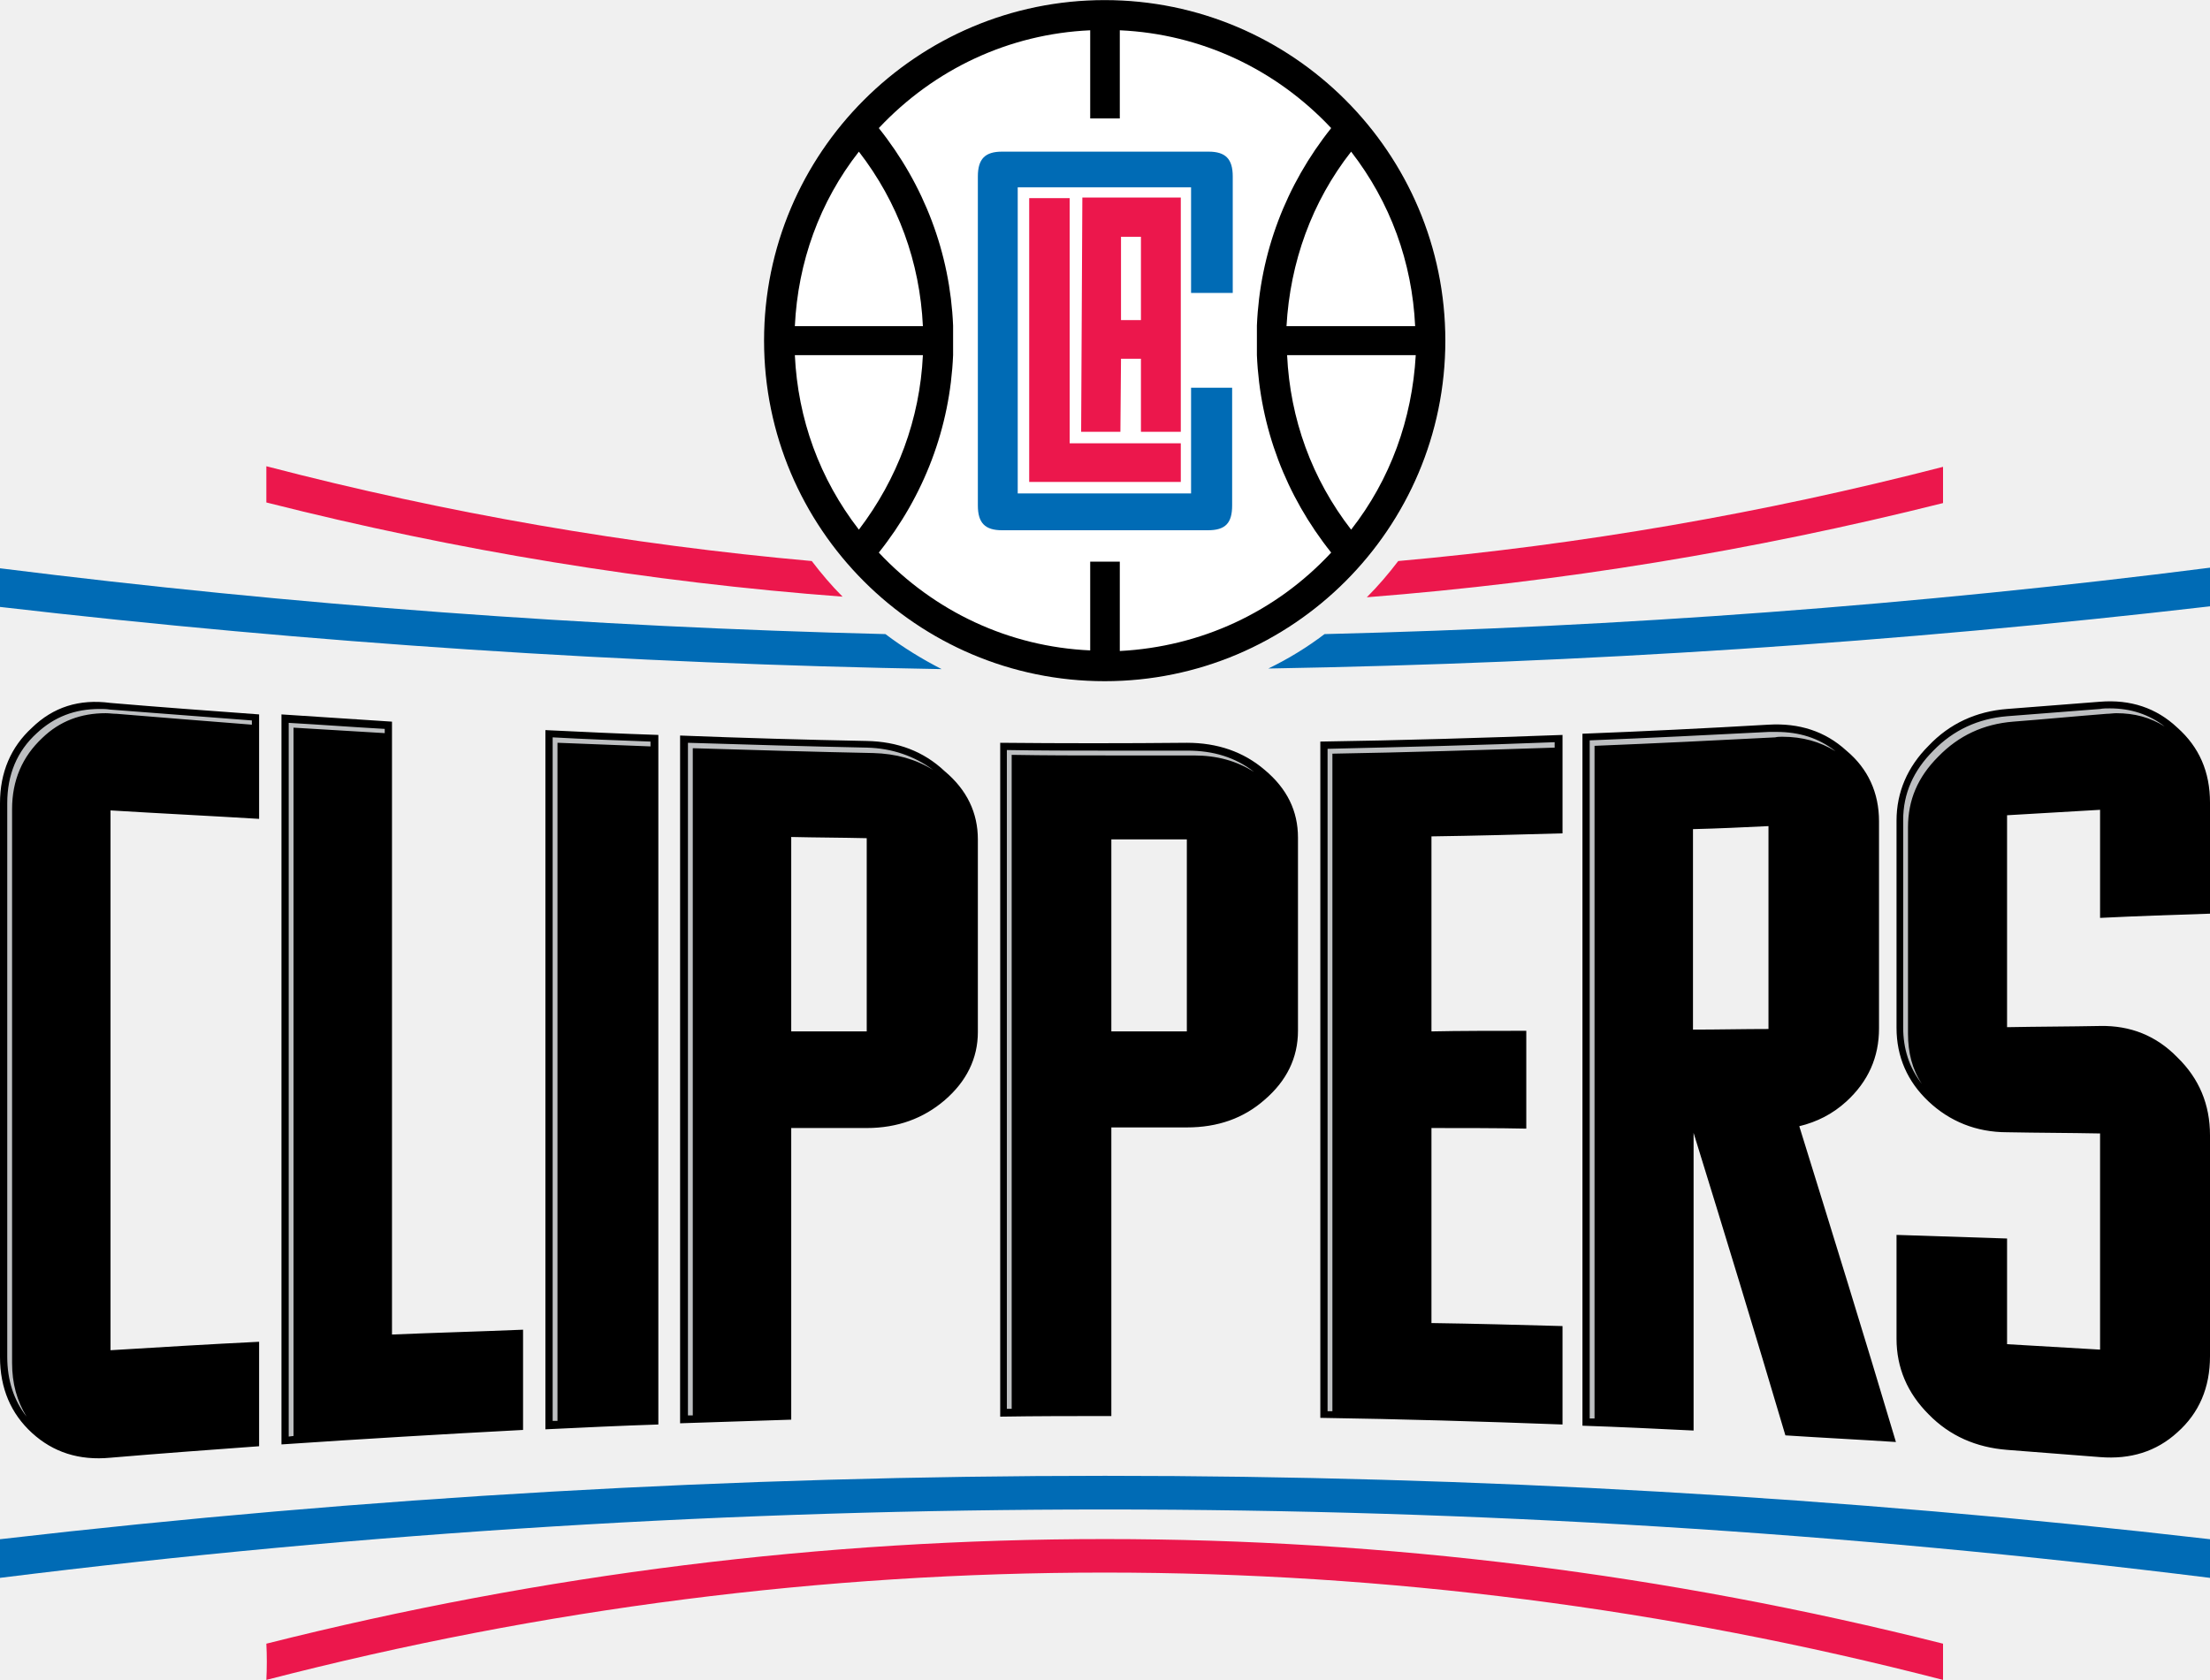
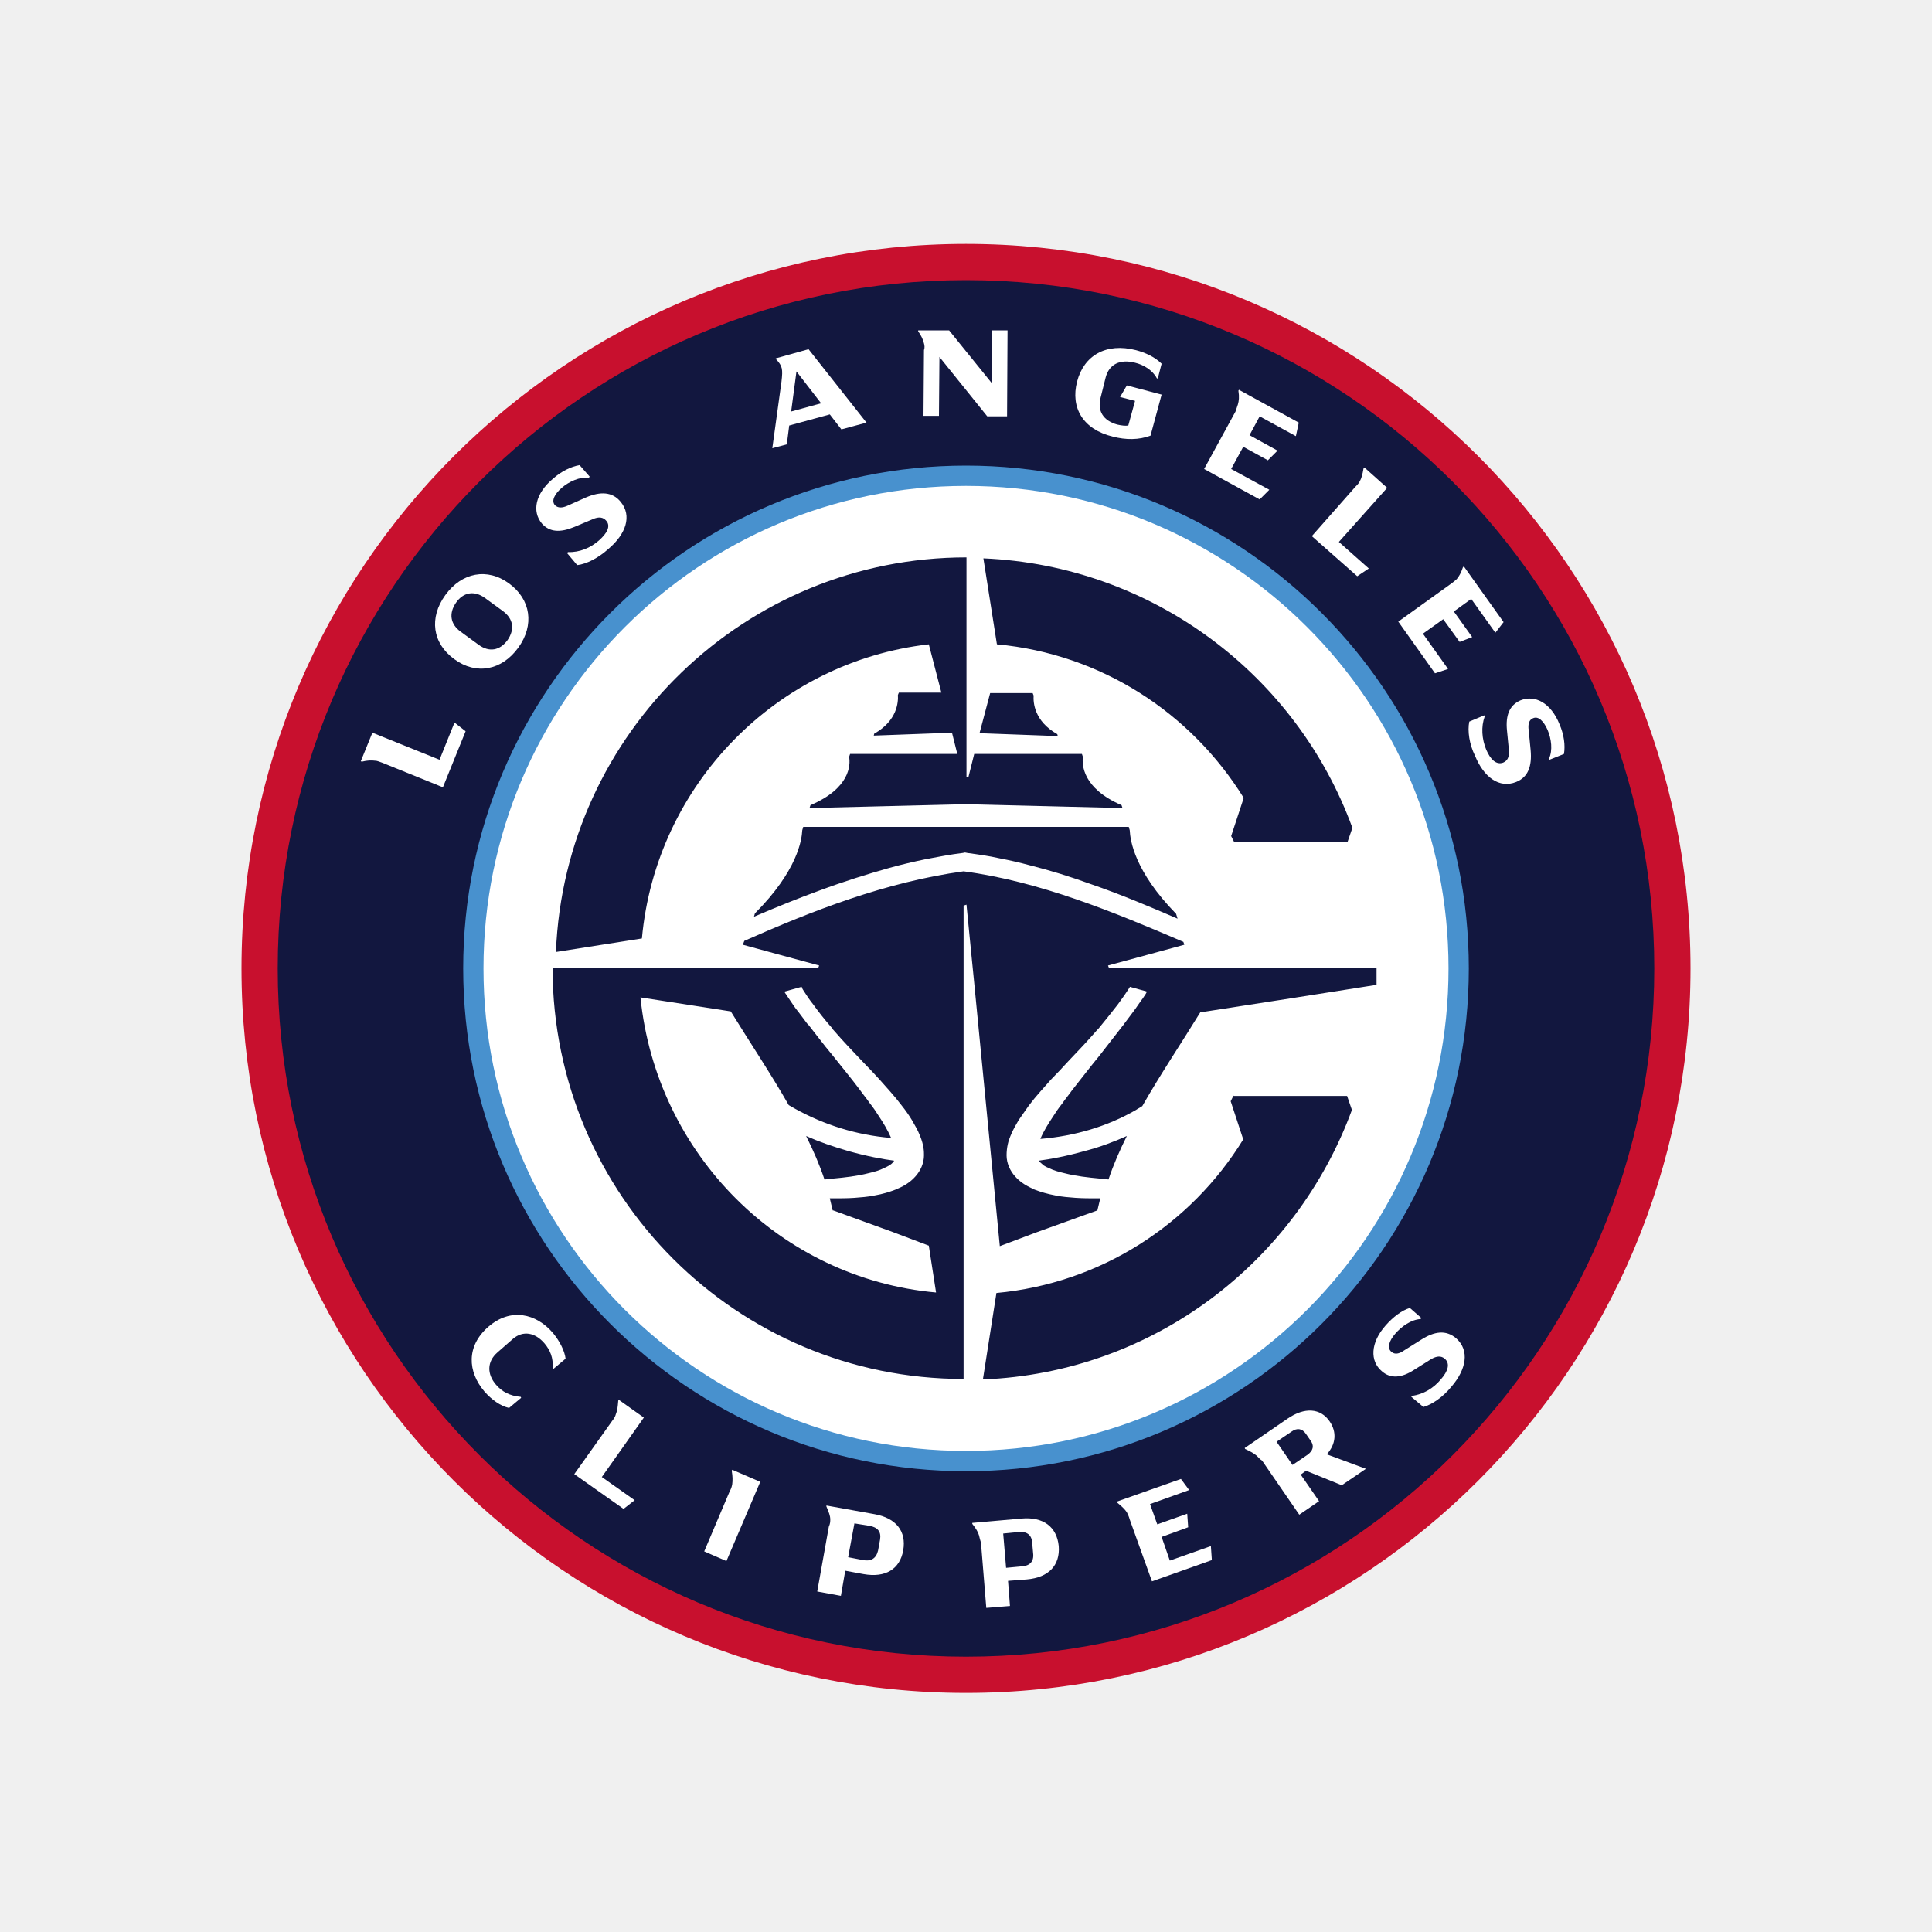
- <svg xmlns="http://www.w3.org/2000/svg" id="Layer_1" viewBox="0 0 365.9 278.2" width="2500" height="1901">
-   <style>.st0{fill:#bdbfc1}.st1{fill:#006bb5}.st2{fill:#ec174c}.st3{fill:#fff}</style>
-   <path d="M5.3 120.5C1.8 123.7 0 127.9 0 133v91.7c0 5.2 1.8 9.4 5.3 12.6 3.5 3.2 7.8 4.6 13 4.1 8.2-.7 16.4-1.3 24.6-1.9v-17.3c-8.2.4-16.4.9-24.6 1.4v-89.4c8.2.5 16.4.9 24.6 1.4v-17.3c-8.2-.6-16.4-1.2-24.6-1.9-5.2-.7-9.5.7-13 4.1M64.9 119.5l-18.3-1.2v120.9c13.3-.9 26.7-1.7 40-2.4v-16.6c-7.2.3-14.5.5-21.7.8V119.5zM90.3 236.7c6.2-.3 12.5-.6 18.7-.8V121.7c-6.2-.2-12.5-.5-18.7-.8v115.8zM143.5 122.7c-10.3-.2-20.6-.5-30.9-.9v113.9c6.1-.2 12.3-.4 18.4-.6v-48.3h12.5c5.1 0 9.4-1.6 12.9-4.6 3.6-3.1 5.5-6.9 5.5-11.3V139c0-4.4-1.8-8.2-5.5-11.3-3.5-3.3-7.8-4.9-12.9-5m0 48.1H131v-32.2c4.2.1 8.3.1 12.5.2v32zM305.7 182.4c3.6-3.3 5.4-7.3 5.4-12.1V136c0-4.7-1.8-8.7-5.4-11.7-3.5-3.2-7.8-4.6-12.9-4.3-10.3.6-20.5 1.1-30.8 1.5v114.6c6.1.2 12.2.5 18.4.8v-49.3c5.1 16.5 10.2 33.2 15.2 50.1 6.1.4 12.2.7 18.3 1.1-5.3-17.8-10.7-35.2-16-52.3 2.9-.7 5.5-2 7.8-4.1m-25.4-45.1c4.2-.1 8.3-.3 12.5-.5v33.6c-4.1 0-8.3.1-12.5.1v-33.2zM196.5 123c-10.3.1-20.6.1-30.9 0v111.6c6.1-.1 12.3-.1 18.4-.1v-47.8h12.5c5.1 0 9.4-1.5 12.9-4.6 3.6-3.1 5.5-6.9 5.5-11.4v-32c0-4.4-1.8-8.1-5.5-11.2-3.5-3-7.8-4.5-12.9-4.5m0 47.8H184V139h12.5v31.8zM218.6 234.8c13.4.2 26.8.6 40.1 1.1v-16.3c-7.2-.2-14.5-.4-21.7-.5v-32.3c4.2 0 11.6 0 15.7.1v-16.2c-4.2 0-11.6 0-15.7.1v-32.3c7.3-.1 14.5-.3 21.7-.5v-16.3c-13.4.5-26.8.9-40.1 1.1v112M365.9 151.3v-18.4c0-5.1-1.8-9.2-5.4-12.4-3.5-3.3-7.8-4.7-12.8-4.3-5.1.4-10.3.8-15.4 1.2-5.1.4-9.5 2.4-13 6.1-3.5 3.5-5.3 7.7-5.3 12.4v34.3c0 4.8 1.8 8.9 5.3 12.2 3.5 3.3 7.9 5.1 13 5.1 5.1.1 10.3.1 15.4.2v35.8c-5.1-.3-10.3-.6-15.4-.9v-17.5l-18.3-.6v17.2c0 4.8 1.8 9 5.3 12.5 3.5 3.6 7.9 5.5 13 5.9 5.1.4 10.3.8 15.4 1.2 5 .4 9.3-.9 12.8-4.1 3.6-3.2 5.4-7.4 5.4-12.6V188c0-5.1-1.8-9.4-5.4-12.9-3.5-3.6-7.8-5.3-12.8-5.2-5.1.1-10.3.1-15.4.2V135c5.1-.3 10.3-.6 15.4-.9V152c6-.3 12.1-.5 18.2-.7" />
-   <path class="st0" d="M19.3 118.2c7.2.6 14.8 1.2 22.4 1.8v-.7c-7.8-.6-15.7-1.2-23.5-1.8-.6-.1-1.1-.1-1.7-.1-4.1 0-7.5 1.3-10.4 4-3.3 3-4.9 6.9-4.9 11.6v91.7c0 3.9 1.1 7.2 3.2 9.9-1.6-2.6-2.4-5.5-2.4-8.9V134c0-4.8 1.7-8.7 5-11.8 2.9-2.8 6.4-4.1 10.5-4.1.6 0 1.2.1 1.8.1M63.7 121.4v-.7c-5.3-.3-10.6-.7-15.9-1v118.2l.8-.1V120.5h.1c4.9.3 9.9.6 15 .9M107.7 123.6v-.8c-5.3-.2-10.8-.4-16.2-.7v113.2h.8V123h.1c5 .2 10.1.4 15.3.6M144.6 124.7c3.7.1 7 1 9.9 2.8-3.1-2.3-6.8-3.6-11-3.7-9.8-.2-19.8-.5-29.6-.8v111.4h.8V123.9h.1c9.9.3 19.9.6 29.8.8M295.1 122c3.3 0 6.2.8 8.8 2.4-2.8-2.2-6-3.2-9.8-3.2h-1.2c-9.7.5-19.7 1-29.7 1.4v112.3h.8V123.5h.1c10-.4 20.1-.9 29.8-1.4.4-.1.8-.1 1.2-.1M184 125.1h13.7c3.8 0 7 .9 9.9 2.7-3.1-2.4-6.7-3.5-11-3.5h-13.7c-5.3 0-10.7 0-16.2-.1v109.1h.8V125h.1c5.6.1 11.1.1 16.4.1M257.5 122.9c-12.5.5-25.1.8-37.7 1.1v109.7h.8V124.8h.1c12.1-.2 24.5-.6 36.7-1v-.9zM348.8 118.2c.5 0 1.1-.1 1.6-.1 3 0 5.6.7 8 2.2-2.6-2-5.6-3-9.1-3-.5 0-1.1 0-1.6.1-5.1.4-10.3.8-15.4 1.2-4.8.4-8.9 2.3-12.2 5.7-3.3 3.3-5 7.1-5 11.5v34.3c0 3.6 1 6.7 3.1 9.4-1.6-2.4-2.3-5.2-2.3-8.3V137c0-4.5 1.6-8.3 5-11.7 3.4-3.5 7.5-5.4 12.4-5.8 5.2-.4 10.4-.9 15.5-1.3" />
-   <path class="st1" d="M0 261.3c121.2-15.1 244.7-15.1 365.9 0v-6.4c-121.2-14-244.7-14-365.9 0v6.4z" />
-   <path class="st2" d="M44.1 278.2c91.6-23.7 186-23.7 277.6 0v-6c-91.6-23.1-185.9-23.1-277.6 0 .1 2 .1 4 0 6" />
-   <path class="st1" d="M146.6 105c-49-1.2-98-4.8-146.6-10.9v6.4c51.7 6 103.8 9.4 155.9 10.3-3.3-1.7-6.4-3.6-9.3-5.8M219.3 105c-2.9 2.2-6 4.1-9.3 5.7 52.1-.9 104.2-4.3 155.9-10.3V94c-48.6 6.2-97.6 9.8-146.6 11" />
-   <path class="st2" d="M134.4 92.9C104.2 90.2 74 85 44.1 77.2v6c31.6 8 63.4 13.2 95.4 15.6-1.8-1.8-3.5-3.8-5.1-5.9M231.5 92.9c-1.6 2.1-3.3 4.1-5.2 6 32-2.5 63.9-7.7 95.4-15.6v-6c-29.8 7.7-60 12.9-90.2 15.6" />
-   <path class="st3" d="M126.5 56.4c0-31.1 25.2-56.4 56.4-56.4 31.1 0 56.4 25.2 56.4 56.4s-25.2 56.4-56.4 56.4c-31.1 0-56.4-25.3-56.4-56.4" />
-   <path d="M182.9 0c-31.1 0-56.4 25.3-56.4 56.4 0 31.1 25.3 56.4 56.4 56.4 31.1 0 56.4-25.3 56.4-56.4C239.3 25.3 214 0 182.9 0m40.8 25.1c6.5 8.4 10.1 18.3 10.6 28.9H213c.6-10.6 4.2-20.6 10.7-28.9m-81.5 0c6.5 8.4 10.1 18.3 10.6 28.9h-21.2c.5-10.6 4.1-20.6 10.6-28.9m0 62.6c-6.5-8.4-10.1-18.3-10.6-28.9h21.2c-.5 10.6-4.2 20.5-10.6 28.9m43.2 20.1V93h-4.9v14.7c-13.4-.6-25.8-6.4-35-16.2 7.5-9.4 11.8-20.7 12.3-32.7v-4.9c-.5-12-4.8-23.3-12.3-32.7 9.2-9.8 21.6-15.6 35-16.2v14.6h4.9V5c13.4.6 25.8 6.4 35 16.2-7.5 9.4-11.8 20.7-12.3 32.7v4.9c.5 12 4.8 23.3 12.3 32.7-9.2 9.9-21.6 15.6-35 16.3m38.3-20.1c-6.5-8.4-10.1-18.3-10.6-28.9h21.3c-.6 10.6-4.2 20.6-10.7 28.9" />
-   <path class="st2" d="M170.4 32.8v47h25.1v-6.4h-18.4V32.8z" />
-   <path class="st1" d="M204.1 48.5V29.2c0-2.9-1.2-4.1-4-4.1h-34.2c-2.8 0-4 1.2-4 4.1v54.5c0 2.9 1.2 4.1 4 4.1H200c2.9 0 4-1.2 4-4.1V64.2h-6.8v17.5h-28.7V31h28.7v17.5h6.9z" />
-   <path class="st2" d="M195.5 71.5V32.7h-16.3l-.2 38.8h6.5l.1-12.1h3.3v12.1h6.6zM188.9 53h-3.3V39.2h3.3V53z" />
+ <svg xmlns="http://www.w3.org/2000/svg" version="1.1" id="Layer_1" x="0px" y="0px" viewBox="0 0 400 400" style="enable-background:new 0 0 400 400;" xml:space="preserve">
+   <style type="text/css">
+ 	.st0{fill:#C8102E;}
+ 	.st1{fill:#12173F;}
+ 	.st2{fill:#4891CE;}
+ 	.st3{fill:#FFFFFF;}
+ </style>
+   <g>
+     <path class="st0" d="M350,200.5c0,82.8-67.2,150-150,150s-150-67.2-150-150c0-82.8,67.2-150,150-150S350,117.7,350,200.5" />
+     <path class="st1" d="M342.5,200.5c0,78.7-63.8,142.5-142.5,142.5c-78.7,0-142.5-63.8-142.5-142.5C57.5,121.8,121.3,58,200,58   C278.7,58,342.5,121.8,342.5,200.5" />
+     <path class="st2" d="M304.1,200.5c0,57.5-46.6,104.1-104.1,104.1S95.9,258,95.9,200.5S142.5,96.4,200,96.4S304.1,143,304.1,200.5" />
+     <path class="st3" d="M299.9,200.5c0,55.2-44.7,99.9-99.9,99.9c-55.2,0-99.9-44.7-99.9-99.9s44.7-99.9,99.9-99.9   C255.2,100.6,299.9,145.3,299.9,200.5" />
+     <path class="st3" d="M101.1,274.7c4.6-4,9.9-2.8,13.4,1.3c1.4,1.7,2.4,3.7,2.6,5.3l-2.5,2.1l-0.2-0.2c0.2-2-0.5-3.7-1.7-5.1   c-1.9-2.2-4.4-2.7-6.5-0.9l-3.2,2.8c-2.2,1.9-2.2,4.5-0.3,6.7c1.2,1.4,2.8,2.3,5.1,2.5l0.1,0.2l-2.5,2.1c-1.8-0.4-3.6-1.7-5.1-3.4   C96.8,284,96.5,278.7,101.1,274.7" />
+     <path class="st3" d="M127.5,292.8c0.3-0.7,0.4-1.5,0.5-2.8l0.1-0.2l5.2,3.7l-8.7,12.3l6.8,4.8l-2.3,1.8l-10.2-7.2l7.9-11.1   C127.2,293.6,127.4,293.2,127.5,292.8" />
+     <path class="st3" d="M151.6,307.3c0.1-0.8,0.1-1.6-0.1-2.8l0.1-0.2l5.8,2.5l-7,16.4l-4.6-2l5.3-12.5   C151.4,308.2,151.5,307.8,151.6,307.3" />
+     <path class="st3" d="M171.9,314.6c0-0.8-0.3-1.5-0.8-2.7l0-0.2l10,1.8c4.4,0.8,6.6,3.5,5.9,7.5c-0.7,3.9-3.7,5.7-8.2,4.9l-3.8-0.7   l-0.9,5.2l-4.9-0.9l2.4-13.4C171.9,315.4,171.9,315,171.9,314.6 M178.7,323c1.6,0.3,2.7-0.3,3.1-2l0.4-2.2c0.3-1.7-0.5-2.6-2.2-2.9   l-3.1-0.5l-1.3,7L178.7,323z" />
+     <path class="st3" d="M202.7,317.9c-0.2-0.7-0.6-1.4-1.4-2.4l0-0.2l10.2-0.9c4.5-0.4,7.3,1.7,7.7,5.7c0.3,4-2.1,6.5-6.6,6.9   l-3.9,0.3l0.4,5.2l-4.9,0.4l-1.1-13.5C202.9,318.8,202.8,318.3,202.7,317.9 M211.5,324.3c1.7-0.1,2.6-1,2.4-2.7l-0.2-2.2   c-0.1-1.7-1.2-2.4-2.9-2.2l-3.1,0.3l0.6,7.1L211.5,324.3z" />
+     <path class="st3" d="M233.3,313.1c-0.4-0.6-1-1.2-2-2l-0.1-0.2l13.3-4.7l1.7,2.3l-8.1,2.9l1.5,4.2l6.2-2.2l0.2,2.8l-5.5,2l1.7,4.9   l8.5-3l0.2,2.9l-12.4,4.4l-4.6-12.8C233.7,313.9,233.5,313.5,233.3,313.1" />
+     <path class="st3" d="M260.2,301.4c-0.6-0.5-1.3-0.9-2.4-1.4l-0.1-0.2l8.9-6.1c3.5-2.4,6.8-2.2,8.7,0.6c1.5,2.2,1.3,4.7-0.6,6.8   l8.1,3l-5,3.4l-7.4-3l-1.1,0.8l3.8,5.5l-4.1,2.8l-7.7-11.2C260.8,302.1,260.5,301.7,260.2,301.4 M270.7,301.2   c1.1-0.8,1.5-1.8,0.6-3l-0.9-1.3c-0.8-1.2-1.9-1.3-3-0.5l-3.1,2.1l3.3,4.8L270.7,301.2z" />
+     <path class="st3" d="M294.7,291.3l-2.5-2.1l0.1-0.2c2.4-0.3,4.5-1.6,6-3.4c1.5-1.7,2-3.3,0.8-4.3c-0.7-0.6-1.6-0.6-2.8,0.1   l-3.5,2.2c-2.6,1.7-4.9,1.9-6.7,0.3c-2.5-2.1-2.4-5.9,0.8-9.5c1.5-1.7,3.3-3.1,5-3.6l2.4,2.1l-0.2,0.2c-1.9,0.1-3.9,1.5-5.2,3   c-1.3,1.5-1.8,3-0.8,3.8c0.7,0.6,1.6,0.4,2.6-0.3l3.5-2.2c2.8-1.8,5.2-2.1,7.3-0.3c2.8,2.5,2.1,6.4-1,10   C298.8,289.2,296.5,290.8,294.7,291.3" />
+     <path class="st3" d="M77.7,157.5c-0.8-0.1-1.6-0.1-2.8,0.2l-0.2-0.1l2.4-5.9l13.9,5.6l3.1-7.7l2.3,1.8L91.7,163l-12.6-5.1   C78.5,157.7,78.1,157.5,77.7,157.5" />
+     <path class="st3" d="M94.1,136.5c-4.6-3.3-5.3-8.6-1.9-13.3c3.4-4.7,8.7-5.7,13.2-2.4s5.3,8.6,1.9,13.3   C103.9,138.8,98.6,139.8,94.1,136.5 M105.1,132.5c1.5-2.2,1.2-4.4-1-6l-3.7-2.7c-2.2-1.6-4.5-1.2-6,1c-1.5,2.2-1.2,4.4,1,6l3.7,2.7   C101.3,135.1,103.5,134.7,105.1,132.5" />
+     <path class="st3" d="M119.5,117l-2.1-2.5l0.2-0.2c2.4,0.1,4.7-0.9,6.4-2.4c1.7-1.5,2.5-3,1.5-4.1c-0.6-0.7-1.5-0.9-2.8-0.3   l-3.8,1.6c-2.9,1.2-5.1,1.1-6.7-0.7c-2.1-2.5-1.4-6.2,2.3-9.3c1.7-1.5,3.7-2.5,5.5-2.8l2.1,2.4l-0.2,0.2c-1.9-0.2-4.1,0.8-5.6,2.1   c-1.5,1.3-2.2,2.7-1.4,3.6c0.6,0.6,1.5,0.6,2.6,0.1l3.8-1.7c3-1.3,5.5-1.2,7.2,0.9c2.4,2.9,1.1,6.7-2.6,9.8   C123.9,115.5,121.4,116.8,119.5,117" />
+     <path class="st3" d="M160.7,74.4l-0.1-0.2l6.8-1.9l12,15.2l-5.2,1.4l-2.4-3.1l-8.4,2.3l-0.5,3.9l-3,0.8l1.9-13.8   C162.1,76.4,162,75.8,160.7,74.4 M170,83.5l-5.1-6.6l-1.1,8.3L170,83.5z" />
+     <path class="st3" d="M191.3,71.1c-0.2-0.8-0.5-1.5-1.2-2.5v-0.2l6.4,0l8.9,11l0-11l3.2,0l-0.1,17.8l-4.1,0l-9.9-12.3l-0.1,12.2   l-3.2,0l0.1-13.6C191.5,71.9,191.4,71.5,191.3,71.1" />
+     <path class="st3" d="M223,79c1.4-5.4,6-8.1,12.2-6.5c1.9,0.5,3.9,1.4,5.3,2.8l-0.8,3.1l-0.2-0.1c-0.9-1.7-2.8-2.8-4.5-3.2   c-3.1-0.8-5.4,0.3-6.1,3.1l-1,4c-0.8,3,0.6,4.9,3.4,5.7c0.9,0.2,1.7,0.3,2.3,0.2l1.4-5.1l-3.1-0.8l1.4-2.4l7.2,1.9l-2.3,8.5   c-2.4,0.9-5.1,0.9-7.8,0.2C224.2,88.9,221.6,84.4,223,79" />
+     <path class="st3" d="M256.3,83.7c0.2-0.7,0.3-1.5,0.1-2.8l0.1-0.2l12.4,6.8l-0.6,2.8l-7.5-4.1l-2.1,3.9l5.8,3.2l-2,2l-5.1-2.8   l-2.5,4.6l7.9,4.3l-2,2l-11.5-6.3l6.5-11.9C256,84.5,256.2,84.1,256.3,83.7" />
+     <path class="st3" d="M281.5,99.7c0.4-0.7,0.6-1.5,0.8-2.7l0.2-0.2l4.7,4.2l-10,11.2l6.2,5.5l-2.4,1.6l-9.4-8.3l9-10.2   C281,100.4,281.3,100.1,281.5,99.7" />
+     <path class="st3" d="M301.6,119.9c0.5-0.6,0.9-1.3,1.3-2.5l0.2-0.1l8.2,11.5l-1.7,2.2l-5-7l-3.6,2.6l3.8,5.3l-2.6,1l-3.4-4.7   l-4.2,3l5.2,7.3l-2.7,0.9l-7.6-10.7l11-7.9C300.9,120.5,301.3,120.2,301.6,119.9" />
+     <path class="st3" d="M304.2,149.4l3.1-1.3l0.1,0.2c-0.8,2.2-0.6,4.7,0.3,6.9c0.9,2.1,2.1,3.2,3.5,2.7c0.9-0.4,1.3-1.1,1.2-2.6   l-0.4-4.1c-0.3-3.1,0.5-5.2,2.8-6.2c3-1.2,6.3,0.5,8.1,5c0.9,2.1,1.2,4.3,0.9,6.1l-3,1.2l-0.1-0.2c0.8-1.8,0.5-4.1-0.3-6   c-0.8-1.8-1.9-2.9-3-2.4c-0.8,0.3-1.1,1.2-0.9,2.5l0.4,4.1c0.3,3.3-0.5,5.6-3,6.6c-3.5,1.4-6.7-1-8.5-5.4   C304.2,154.1,303.8,151.3,304.2,149.4" />
+     <path class="st1" d="M132.9,194.3l-17.8,2.8c1.8-45.4,39.2-81.7,85-81.7l0,0v0.4v27.6v8.3v4.5v4.6l0.4,0.1l1.2-4.8H224l0.2,0.6   c-0.2,1.6-0.1,6.5,8,10l0.2,0.6l-32.4-0.8l-32.4,0.8l0.2-0.6c8.2-3.5,8.3-8.3,8-10l0.2-0.6h22.2l-1.1-4.4l-16.2,0.6l0.1-0.4   c4.8-2.7,5-6.6,4.9-8l0.2-0.5h8.8l-2.6-10C160.8,137,135.8,162.5,132.9,194.3 M257.5,165.2l-2.6,7.9l0.6,1.2H279l1-2.9   c-11.5-31.5-41.2-54.3-76.4-55.8l2.8,17.8C228,135.4,246.6,147.6,257.5,165.2 M255.4,226.8l-0.6,1.2l2.6,7.9   c-10.8,17.6-29.5,29.8-51.1,31.8l-2.8,17.9c35.2-1.4,64.8-24.2,76.4-55.8l-1-2.9H255.4z M233.9,171.9l-0.2-0.7H200h-33.7l-0.2,0.7   c-0.1,2-1,8.4-9.8,17.2l-0.2,0.7c4.9-2.1,9.4-3.9,13.5-5.4c5.1-1.9,9.9-3.4,14.5-4.7c2.5-0.7,5.1-1.3,7.5-1.8   c2.6-0.5,5.2-1,7.7-1.3l0.5-0.1l0.5,0.1c2.2,0.3,4.4,0.6,6.6,1.1c2.1,0.4,4.3,0.9,6.5,1.5c4,1,8.2,2.3,12.6,3.9   c6.1,2.1,12,4.6,17.8,7.1l-0.3-1C234.9,180.4,234,174,233.9,171.9 M218.9,152c-4.8-2.7-5-6.6-4.9-8l-0.2-0.5H205l-2.2,8.3l16.2,0.6   L218.9,152z M215.1,240.3c0.1,0.1,0.1,0.2,0.2,0.3l0,0l0,0c0.2,0.2,0.5,0.4,0.8,0.7c0.3,0.2,0.7,0.4,1.2,0.6l0,0l0,0   c0.8,0.4,1.8,0.7,3.1,1c2.3,0.6,5,0.9,7.2,1.1c0.6,0.1,1.3,0.1,1.9,0.2c1-3,2.3-6,3.8-9c-2.7,1.2-5.6,2.3-8.7,3.1   C220.7,239.4,217.4,240,215.1,240.3 M179.8,242.9c1.3-0.3,2.3-0.6,3.1-1l0,0c0.5-0.2,0.8-0.4,1.2-0.6c0.3-0.2,0.6-0.4,0.8-0.7l0,0   l0,0c0.1-0.1,0.2-0.2,0.2-0.3c-2.3-0.3-5.6-0.9-9.5-2c-3.1-0.9-6-1.9-8.7-3.1c1.5,3,2.8,6,3.8,9c0.7-0.1,1.3-0.1,1.9-0.2   C174.8,243.8,177.5,243.5,179.8,242.9 M285,200.5L285,200.5v3.4l-17.8,2.8l-18.7,2.9c-4,6.5-8.3,12.9-12,19.4   c-0.4,0.3-0.9,0.5-1.3,0.8c-5.9,3.4-12.6,5.4-19.8,6c0.6-1.5,1.6-3.1,2.6-4.6c0.5-0.8,1.1-1.7,1.9-2.7c0.6-0.9,1.3-1.7,2-2.7   c1.9-2.4,3.8-4.9,5.7-7.2c0.9-1.2,1.9-2.4,2.8-3.6l2.1-2.7c0.1-0.1,0.2-0.2,0.3-0.4c0.6-0.8,1.2-1.6,1.8-2.4c0.7-0.9,1.3-1.9,2-2.8   c0.2-0.3,0.4-0.6,0.6-0.9c0.1-0.2,0.2-0.4,0.3-0.5l0,0c0,0,0,0,0,0l-3.6-1c0,0,0,0,0,0.1c-0.2,0.3-0.4,0.6-0.6,0.9   c-0.5,0.8-1.2,1.7-1.9,2.7c-1.1,1.4-2.5,3.2-4,5c-0.1,0.1-0.2,0.2-0.3,0.3l0,0c-1.9,2.2-4,4.4-6,6.5c-1.1,1.2-2.3,2.5-3.5,3.7   c-1.4,1.6-3.1,3.4-4.6,5.4c-0.7,1-1.4,2-2.1,3c-0.5,0.9-1.2,2-1.7,3.3c-0.4,0.9-0.8,2.3-0.8,4c0,1.6,0.7,3.2,1.8,4.4   c0.6,0.7,1.3,1.2,1.9,1.6l0,0l0,0c0.8,0.5,1.5,0.8,2.1,1.1c1.3,0.5,2.7,0.9,4.3,1.2c1.4,0.3,2.9,0.4,4.2,0.5   c1.5,0.1,2.9,0.1,4.1,0.1c0.1,0,0.1,0,0.2,0c0.3,0,0.5,0,0.8,0c-0.2,0.8-0.4,1.6-0.6,2.5v0c0,0,0,0,0,0l-12.5,4.5l-7.7,2.9   l-5.4-55.5l-0.5-5l-1-10.2l-0.6,0.2v10v2.9v1.3v60.8v22.6v0.4c-47,0-85-38-85.1-85h0l0-0.1h18.7h31.4h4.9l0.2-0.5l-8.1-2.2   l-7.7-2.1l0.3-0.8c14-6.2,29.3-12.2,45.4-14.4c15.8,2.1,31,8.4,45.5,14.6l0.2,0.6l-7.7,2.1l-8.1,2.2l0.2,0.5h4.9h31.4H285z    M193.8,267.6l-1.5-9.7l-7.4-2.8l-12.4-4.5c0,0,0,0-0.1,0l0,0h0c-0.2-0.8-0.4-1.6-0.6-2.5c0.3,0,0.5,0,0.8,0c0.1,0,0.1,0,0.2,0   c1.2,0,2.7,0,4.1-0.1c1.3-0.1,2.8-0.2,4.2-0.5c1.7-0.3,3-0.7,4.3-1.2c0.7-0.3,1.4-0.6,2.2-1.1l0,0l0,0c0.6-0.4,1.3-0.9,1.9-1.6   c1.1-1.2,1.8-2.8,1.8-4.4c0-0.8,0-2-0.8-4c-0.5-1.3-1.2-2.4-1.7-3.3c-0.6-1-1.3-2-2.1-3c-1.5-2-3.2-3.8-4.6-5.4   c-1.2-1.3-2.3-2.5-3.5-3.7c-2-2.1-4.1-4.3-6-6.5l0,0c-0.1-0.1-0.2-0.2-0.2-0.3c-1.6-1.8-3-3.6-4-5c-0.8-1-1.4-1.9-1.9-2.7   c-0.2-0.3-0.4-0.6-0.5-0.9c0,0,0,0,0-0.1l-3.6,1c0,0,0,0,0,0l0,0c0.1,0.2,0.2,0.4,0.3,0.5c0.2,0.3,0.4,0.6,0.6,0.9   c0.7,1,1.3,2,2,2.8c0.6,0.8,1.2,1.6,1.8,2.4c0.1,0.1,0.2,0.2,0.3,0.3l2.1,2.7c0.9,1.2,1.9,2.4,2.8,3.5c1.9,2.4,3.9,4.8,5.7,7.2   c0.7,1,1.4,1.8,2,2.7c0.8,1,1.4,1.9,1.9,2.7c1,1.5,1.9,3,2.6,4.6c-7.2-0.6-13.8-2.7-19.8-6c-0.5-0.3-0.9-0.5-1.4-0.8   c-3.7-6.5-8-12.9-12-19.4l-18.7-2.9C135.9,239,161.6,264.7,193.8,267.6 M200,262.5" />
+   </g>
</svg>
